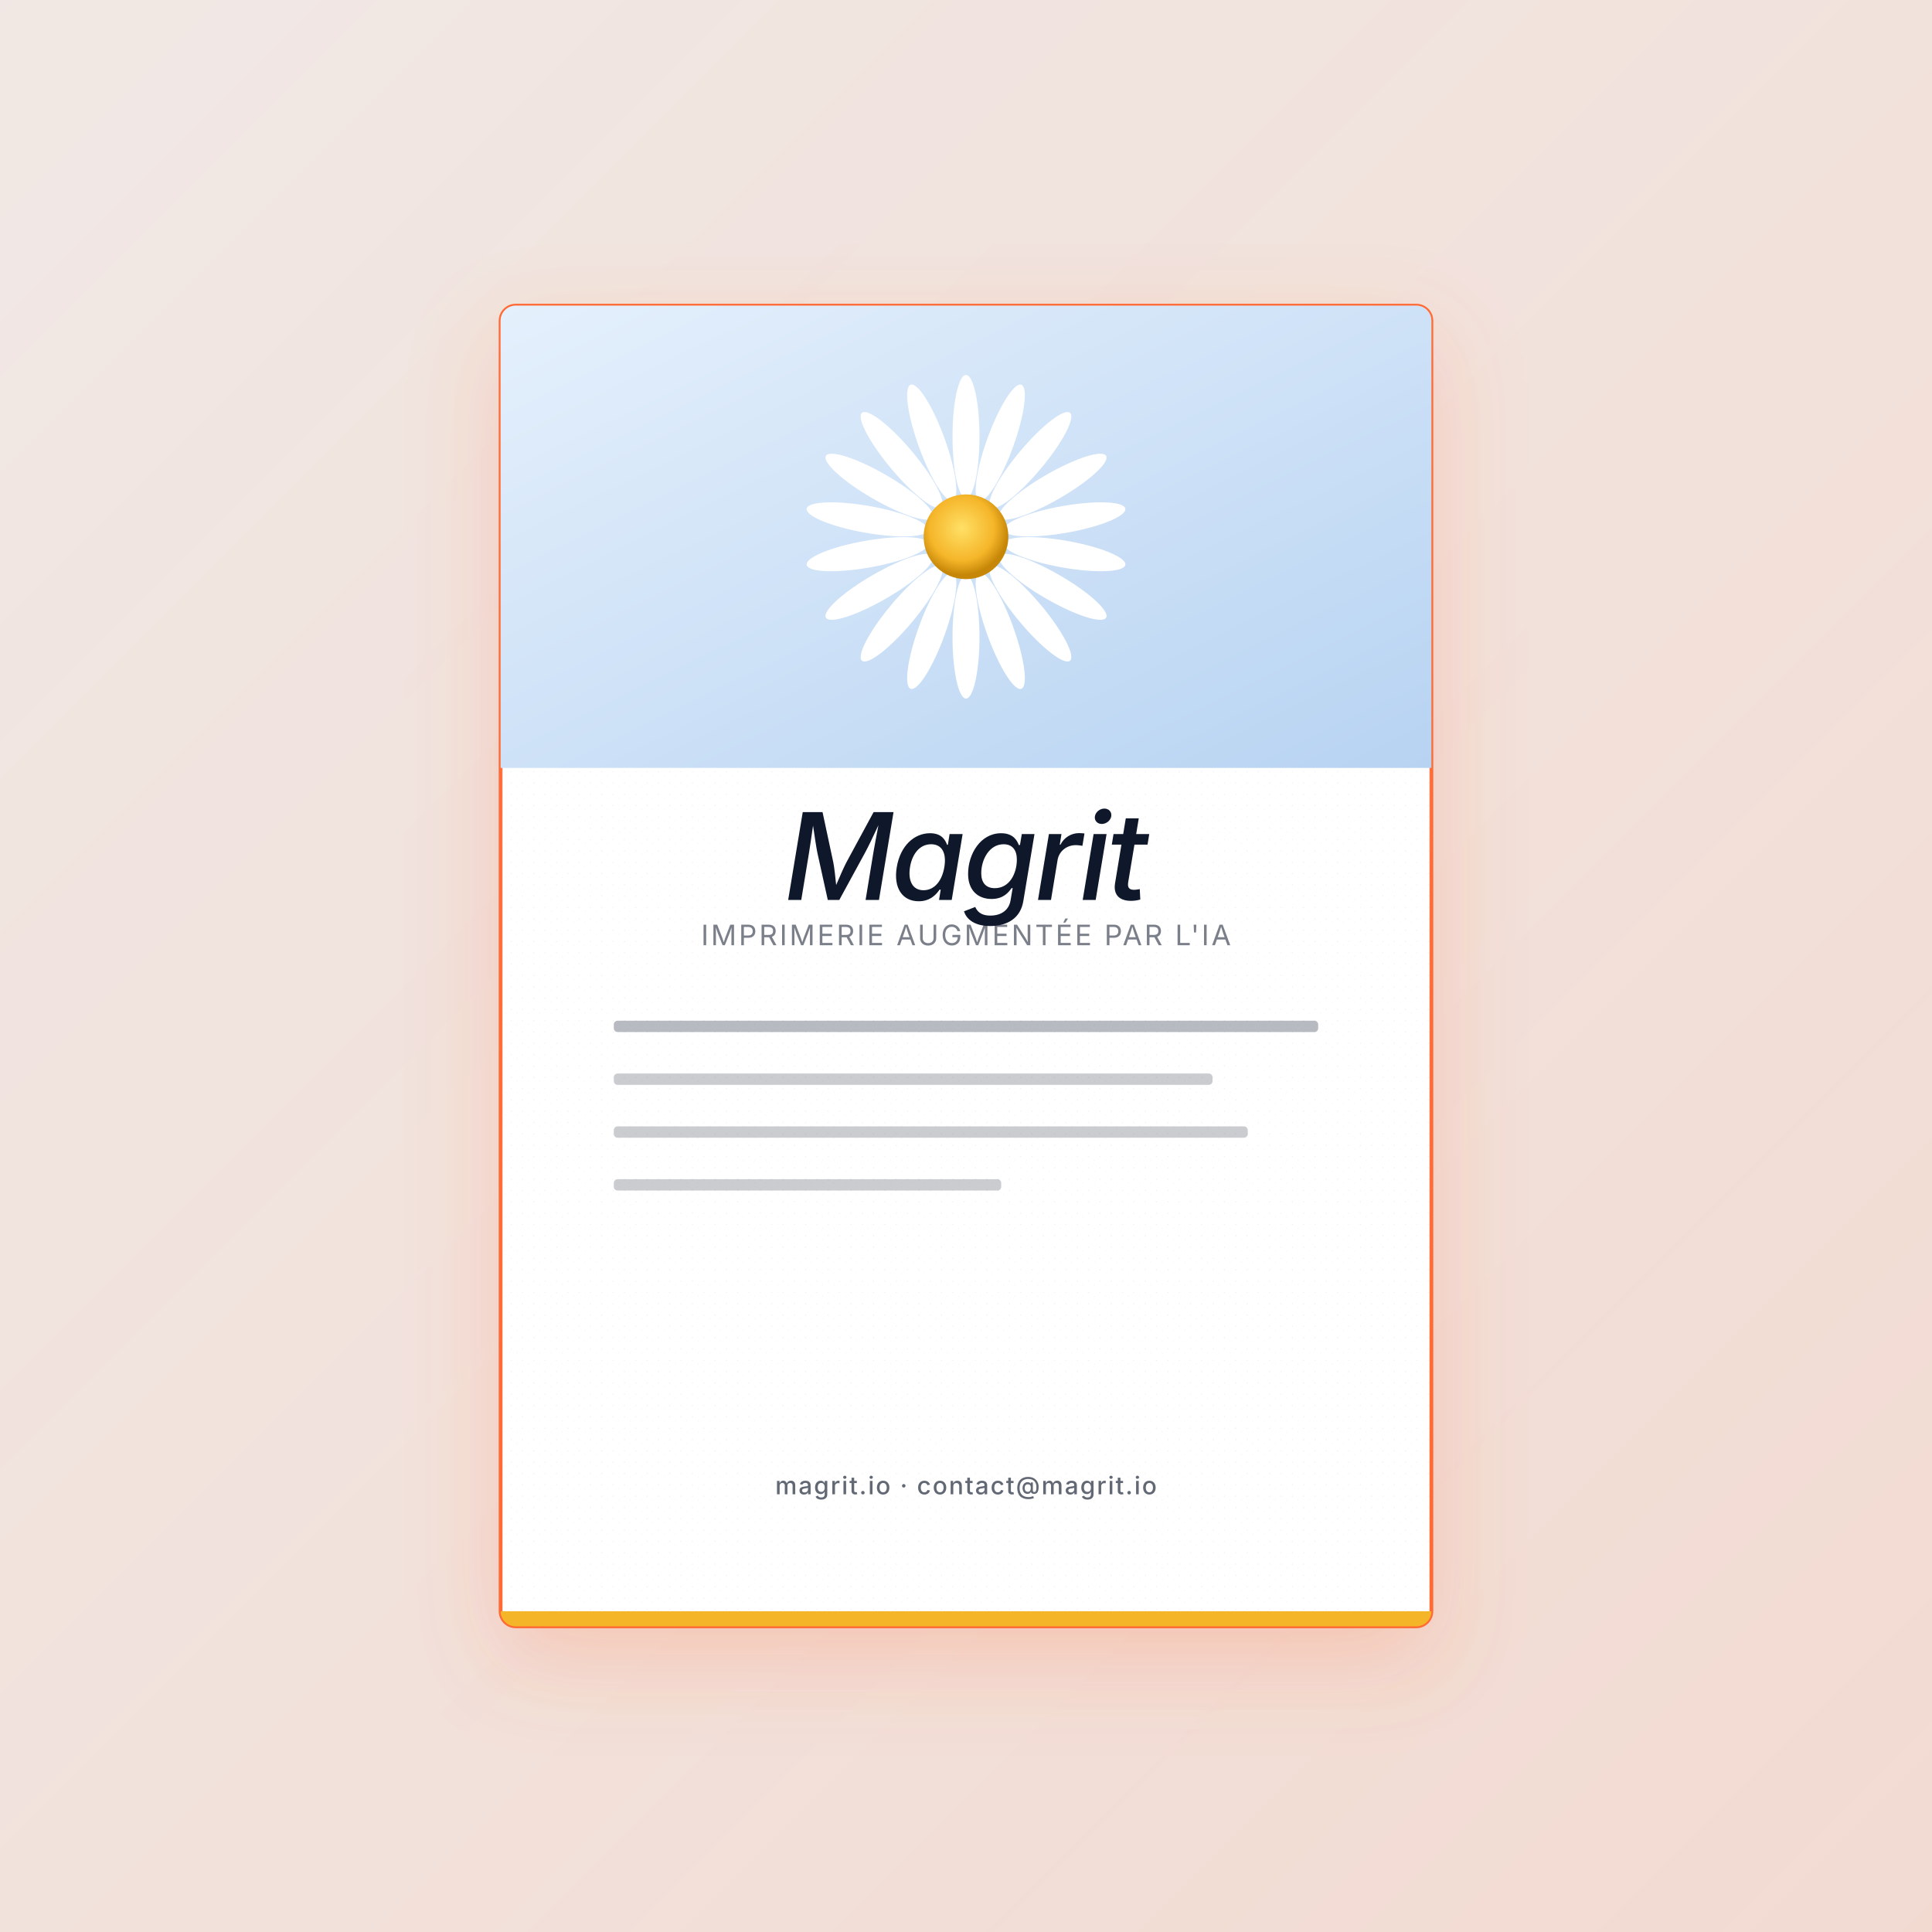
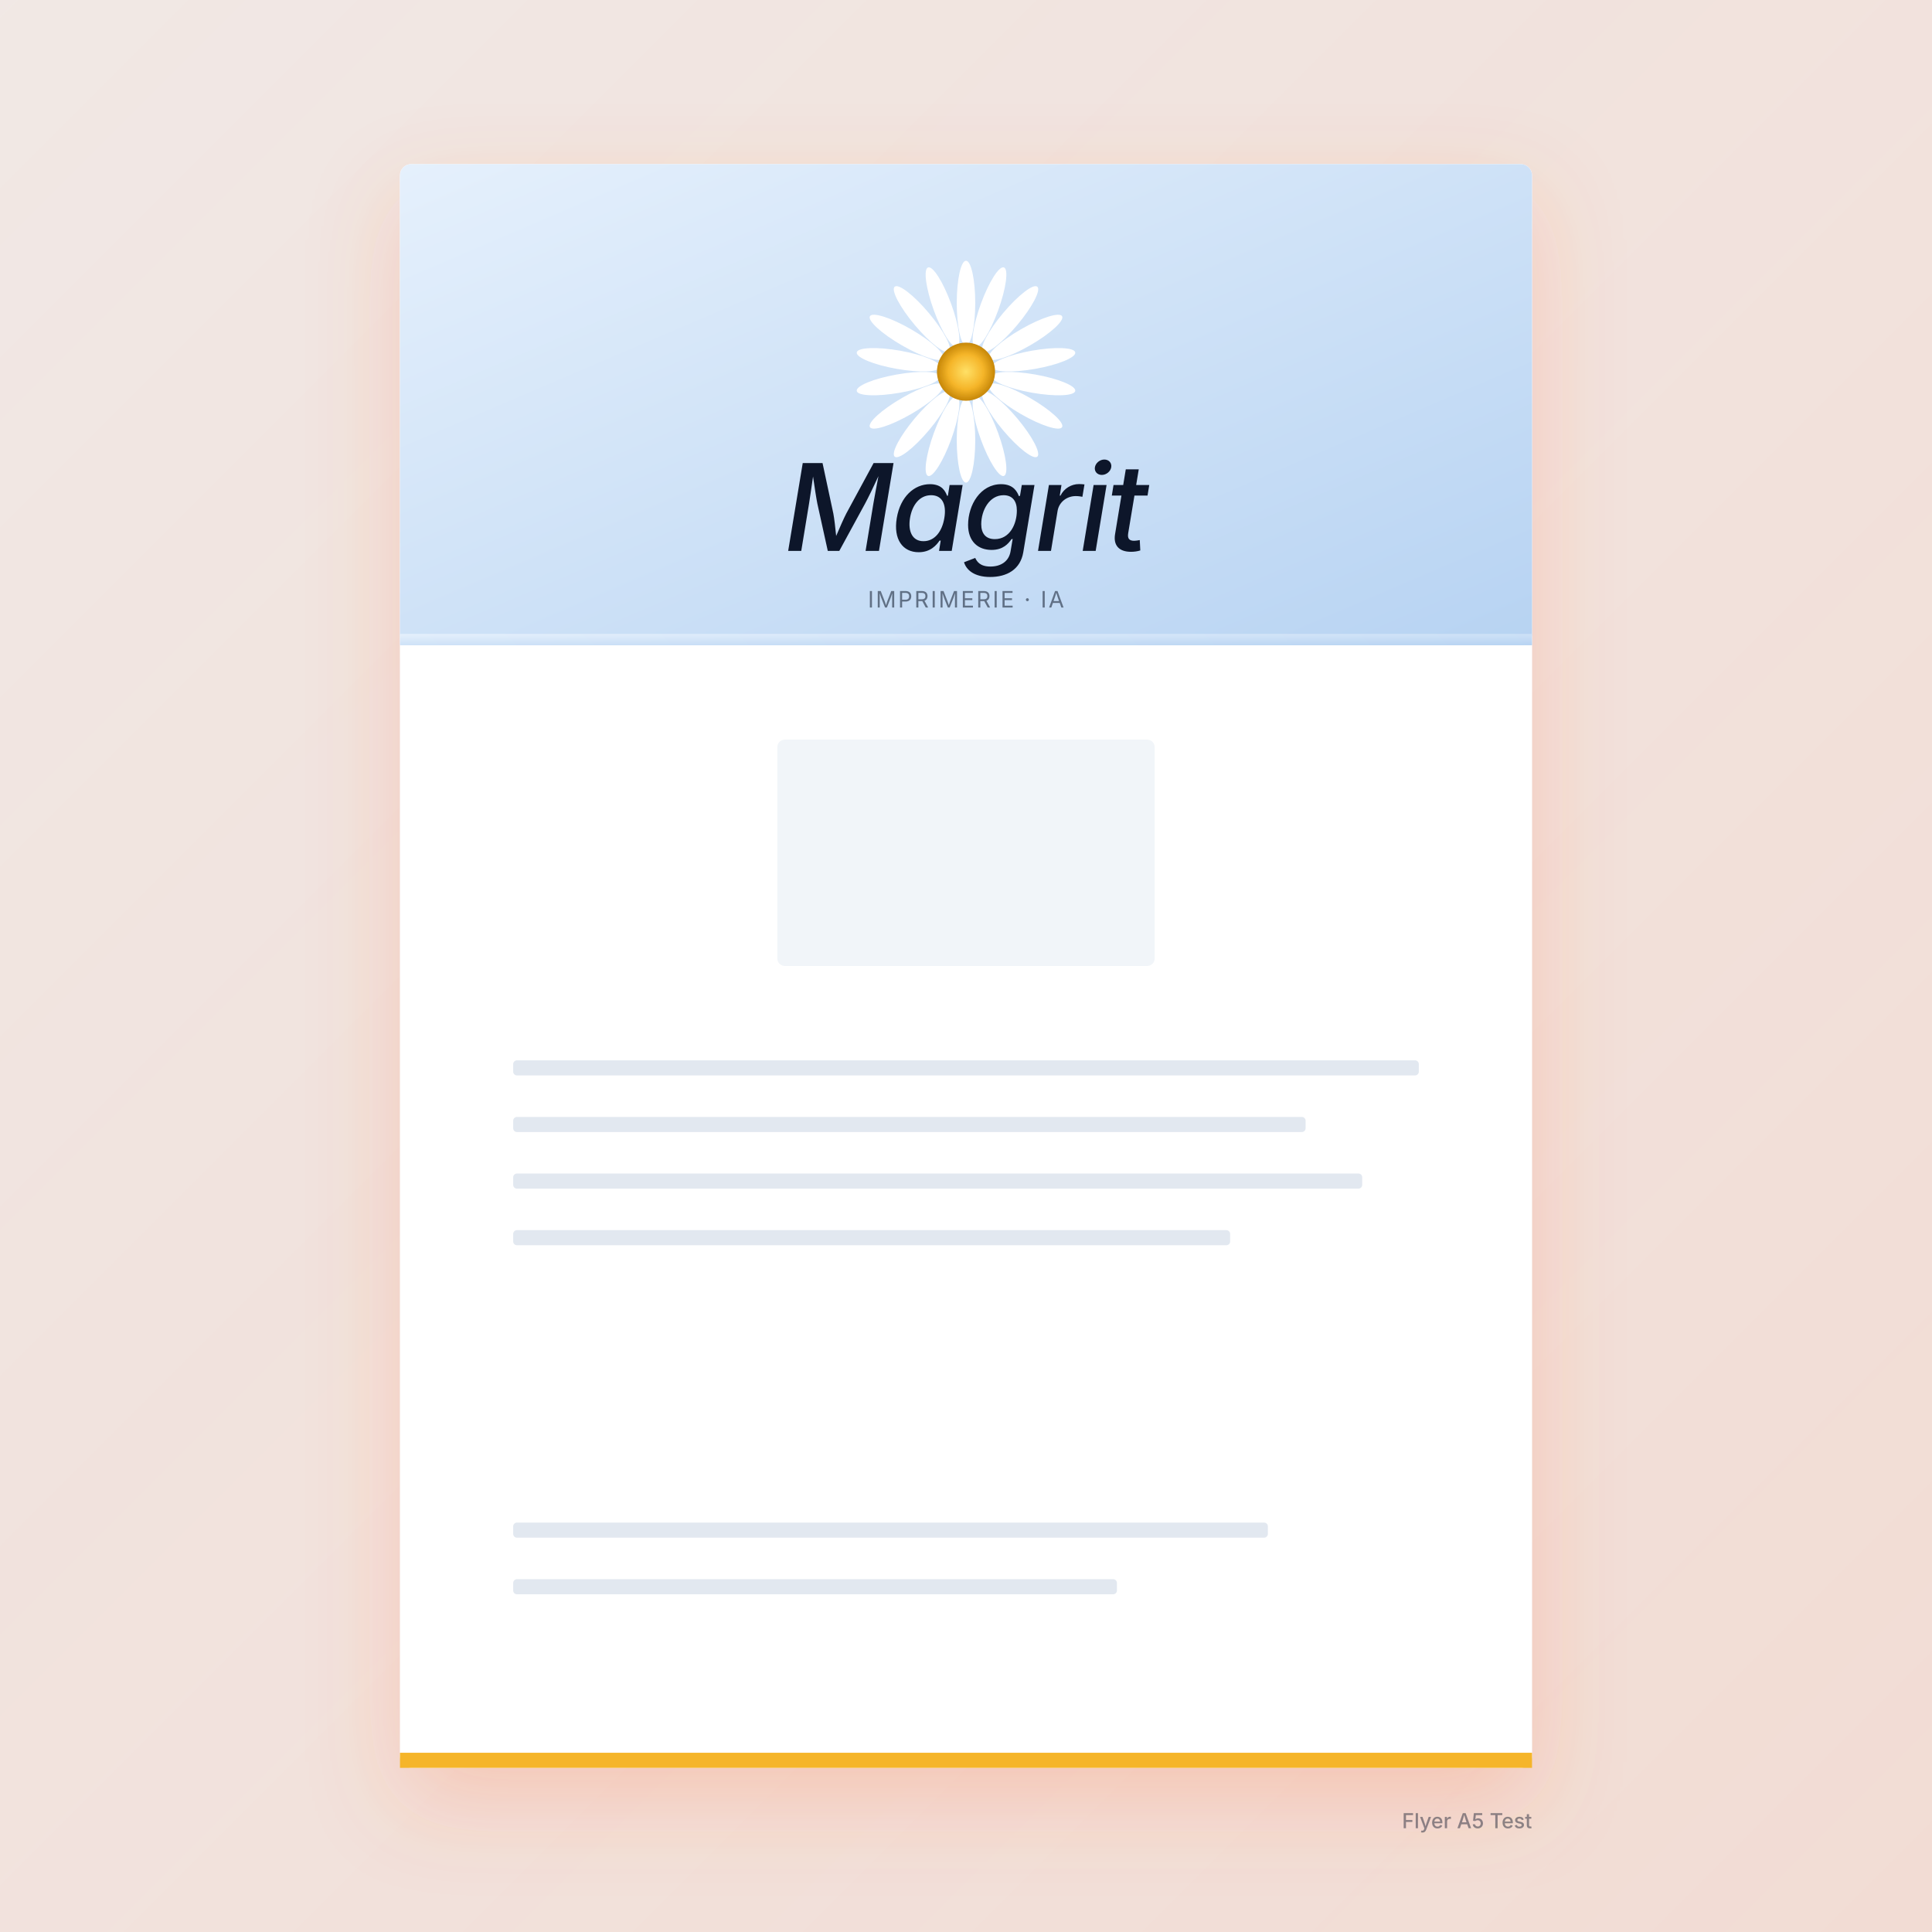
- <svg xmlns="http://www.w3.org/2000/svg" viewBox="0 0 1024 1024" width="1024" height="1024">
+ <svg xmlns="http://www.w3.org/2000/svg" viewBox="0 0 1024 1024" width="100%" height="100%">
  <defs>
-     <linearGradient id="bg" x1="0%" y1="0%" x2="100%" y2="100%">
+     <linearGradient id="bgGrad" x1="0%" y1="0%" x2="100%" y2="100%">
      <stop offset="0%" stop-color="#FF6B35" stop-opacity="0.06" />
-       <stop offset="100%" stop-color="#FF6B35" stop-opacity="0.16" />
+       <stop offset="100%" stop-color="#FF6B35" stop-opacity="0.15" />
    </linearGradient>
-     <linearGradient id="mgTileBand" x1="0%" y1="0%" x2="100%" y2="100%">
-       <stop offset="0%" stop-color="#E5F0FC" />
-       <stop offset="100%" stop-color="#B7D3F2" />
-     </linearGradient>
-     <radialGradient id="mgCoreBand" cx="45%" cy="40%" r="55%">
-       <stop offset="0%" stop-color="#FFE066" />
-       <stop offset="70%" stop-color="#F5B529" />
-       <stop offset="100%" stop-color="#C68708" />
-     </radialGradient>
-     <clipPath id="flyerClip">
-       <rect x="265.333" y="162" width="493.333" height="700" rx="8" ry="8" />
-     </clipPath>
    <filter id="shadowDouble" x="-15%" y="-15%" width="130%" height="130%">
      <feDropShadow dx="0" dy="4" stdDeviation="6" flood-color="#000" flood-opacity="0.18" />
      <feDropShadow dx="0" dy="18" stdDeviation="24" flood-color="#FF6B35" flood-opacity="0.22" />
    </filter>
    <linearGradient id="paperHighlight" x1="0%" y1="0%" x2="0%" y2="100%">
      <stop offset="0%" stop-color="#ffffff" stop-opacity="0.35" />
      <stop offset="35%" stop-color="#ffffff" stop-opacity="0.05" />
      <stop offset="100%" stop-color="#ffffff" stop-opacity="0" />
    </linearGradient>
    <pattern id="paperTexture" width="6" height="6" patternUnits="userSpaceOnUse">
      <rect width="6" height="6" fill="white" />
      <circle cx="1" cy="1" r="0.3" fill="#e5e5e5" opacity="0.6" />
      <circle cx="4" cy="3" r="0.25" fill="#e5e5e5" opacity="0.5" />
    </pattern>
+     <radialGradient id="magritPollen" cx="50%" cy="50%" r="50%">
+       <stop offset="0%" stop-color="#FFE066" />
+       <stop offset="60%" stop-color="#F5B529" />
+       <stop offset="100%" stop-color="#C68708" />
+     </radialGradient>
+     <linearGradient id="magritTileGrad" x1="0%" y1="0%" x2="100%" y2="100%">
+       <stop offset="0%" stop-color="#E5F0FC" />
+       <stop offset="100%" stop-color="#B7D3F2" />
+     </linearGradient>
  </defs>
-   <rect width="1024" height="1024" fill="url(#bg)" />
-   <rect x="265.333" y="162" width="493.333" height="700" fill="url(#paperTexture)" stroke="#FF6B35" stroke-width="2" rx="8" ry="8" filter="url(#shadowDouble)" />
-   <rect x="265.333" y="162" width="493.333" height="700" fill="url(#paperHighlight)" rx="8" ry="8" pointer-events="none" />
-   <g clip-path="url(#flyerClip)">
-     <rect x="265.333" y="162" width="493.333" height="245" fill="url(#mgTileBand)" />
-     <g transform="translate(512 284.5)">
+   <rect width="1024" height="1024" fill="url(#bgGrad)" />
+   <g filter="url(#shadowDouble)">
+     <rect x="212" y="87" width="600" height="850" fill="#FFFFFF" rx="6" />
+     <rect x="212" y="87" width="600" height="850" fill="url(#paperHighlight)" rx="6" />
+     <rect x="212" y="87" width="600" height="255" fill="url(#magritTileGrad)" rx="6" />
+     <rect x="212" y="336" width="600" height="6" fill="url(#magritTileGrad)" />
+     <g transform="translate(512 197)">
      <g fill="#FFFFFF">
-         <ellipse cx="0" cy="-53.083" rx="7.146" ry="32.667" transform="rotate(0)" />
-         <ellipse cx="0" cy="-53.083" rx="7.146" ry="32.667" transform="rotate(20)" />
-         <ellipse cx="0" cy="-53.083" rx="7.146" ry="32.667" transform="rotate(40)" />
-         <ellipse cx="0" cy="-53.083" rx="7.146" ry="32.667" transform="rotate(60)" />
-         <ellipse cx="0" cy="-53.083" rx="7.146" ry="32.667" transform="rotate(80)" />
-         <ellipse cx="0" cy="-53.083" rx="7.146" ry="32.667" transform="rotate(100)" />
-         <ellipse cx="0" cy="-53.083" rx="7.146" ry="32.667" transform="rotate(120)" />
-         <ellipse cx="0" cy="-53.083" rx="7.146" ry="32.667" transform="rotate(140)" />
-         <ellipse cx="0" cy="-53.083" rx="7.146" ry="32.667" transform="rotate(160)" />
-         <ellipse cx="0" cy="-53.083" rx="7.146" ry="32.667" transform="rotate(180)" />
-         <ellipse cx="0" cy="-53.083" rx="7.146" ry="32.667" transform="rotate(200)" />
-         <ellipse cx="0" cy="-53.083" rx="7.146" ry="32.667" transform="rotate(220)" />
-         <ellipse cx="0" cy="-53.083" rx="7.146" ry="32.667" transform="rotate(240)" />
-         <ellipse cx="0" cy="-53.083" rx="7.146" ry="32.667" transform="rotate(260)" />
-         <ellipse cx="0" cy="-53.083" rx="7.146" ry="32.667" transform="rotate(280)" />
-         <ellipse cx="0" cy="-53.083" rx="7.146" ry="32.667" transform="rotate(300)" />
-         <ellipse cx="0" cy="-53.083" rx="7.146" ry="32.667" transform="rotate(320)" />
-         <ellipse cx="0" cy="-53.083" rx="7.146" ry="32.667" transform="rotate(340)" />
+         <ellipse cx="0" cy="-36.4" rx="4.9" ry="22.4" transform="rotate(0)" />
+         <ellipse cx="0" cy="-36.4" rx="4.9" ry="22.4" transform="rotate(20)" />
+         <ellipse cx="0" cy="-36.4" rx="4.9" ry="22.4" transform="rotate(40)" />
+         <ellipse cx="0" cy="-36.4" rx="4.9" ry="22.4" transform="rotate(60)" />
+         <ellipse cx="0" cy="-36.4" rx="4.9" ry="22.4" transform="rotate(80)" />
+         <ellipse cx="0" cy="-36.4" rx="4.9" ry="22.4" transform="rotate(100)" />
+         <ellipse cx="0" cy="-36.4" rx="4.9" ry="22.4" transform="rotate(120)" />
+         <ellipse cx="0" cy="-36.4" rx="4.9" ry="22.4" transform="rotate(140)" />
+         <ellipse cx="0" cy="-36.4" rx="4.9" ry="22.4" transform="rotate(160)" />
+         <ellipse cx="0" cy="-36.4" rx="4.9" ry="22.4" transform="rotate(180)" />
+         <ellipse cx="0" cy="-36.4" rx="4.9" ry="22.4" transform="rotate(200)" />
+         <ellipse cx="0" cy="-36.4" rx="4.9" ry="22.4" transform="rotate(220)" />
+         <ellipse cx="0" cy="-36.4" rx="4.9" ry="22.4" transform="rotate(240)" />
+         <ellipse cx="0" cy="-36.4" rx="4.9" ry="22.4" transform="rotate(260)" />
+         <ellipse cx="0" cy="-36.4" rx="4.9" ry="22.4" transform="rotate(280)" />
+         <ellipse cx="0" cy="-36.4" rx="4.9" ry="22.4" transform="rotate(300)" />
+         <ellipse cx="0" cy="-36.4" rx="4.9" ry="22.4" transform="rotate(320)" />
+         <ellipse cx="0" cy="-36.4" rx="4.9" ry="22.4" transform="rotate(340)" />
      </g>
-       <circle r="22.458" fill="url(#mgCoreBand)" />
+       <circle r="15.4" fill="url(#magritPollen)" />
    </g>
-     <rect x="265.333" y="854" width="493.333" height="8" fill="#F5B529" />
+     <text x="512" y="292" text-anchor="middle" font-family="Inter" font-style="italic" font-weight="500" font-size="64" fill="#0F172A" letter-spacing="-0.025em">Magrit</text>
+     <text x="512" y="322" text-anchor="middle" font-family="Inter" font-weight="400" font-size="12" fill="#0F172A" letter-spacing="0.08em" opacity="0.55">IMPRIMERIE · IA</text>
+     <rect x="412" y="392" width="200" height="120" fill="#F1F5F9" rx="4" />
+     <rect x="272" y="562" width="480" height="8" fill="#E2E8F0" rx="2" />
+     <rect x="272" y="592" width="420" height="8" fill="#E2E8F0" rx="2" />
+     <rect x="272" y="622" width="450" height="8" fill="#E2E8F0" rx="2" />
+     <rect x="272" y="652" width="380" height="8" fill="#E2E8F0" rx="2" />
+     <rect x="272" y="807" width="400" height="8" fill="#E2E8F0" rx="2" />
+     <rect x="272" y="837" width="320" height="8" fill="#E2E8F0" rx="2" />
+     <rect x="212" y="929" width="600" height="8" fill="#F5B529" />
  </g>
-   <text x="512" y="477" text-anchor="middle" font-family="Inter" font-size="64" font-weight="500" font-style="italic" fill="#0F172A" letter-spacing="-0.025em">Magrit</text>
-   <text x="512" y="501" text-anchor="middle" font-family="Inter" font-size="15" font-weight="400" fill="#0F172A" fill-opacity="0.55" letter-spacing="0.08em">IMPRIMERIE AUGMENTÉE PAR L'IA</text>
-   <rect x="325.333" y="541" width="373.333" height="6" fill="#0F172A" opacity="0.30" rx="2" />
-   <rect x="325.333" y="569" width="317.333" height="6" fill="#0F172A" opacity="0.22" rx="2" />
-   <rect x="325.333" y="597" width="336" height="6" fill="#0F172A" opacity="0.22" rx="2" />
-   <rect x="325.333" y="625" width="205.333" height="6" fill="#0F172A" opacity="0.22" rx="2" />
-   <text x="512" y="792" text-anchor="middle" font-family="Inter" font-size="13" font-weight="500" fill="#0F172A" fill-opacity="0.65" letter-spacing="0.06em">magrit.io · contact@magrit.io</text>
+   <text x="812" y="969" text-anchor="end" font-family="Inter" font-weight="500" font-size="11" fill="#0F172A" opacity="0.45">Flyer A5 Test</text>
</svg>
